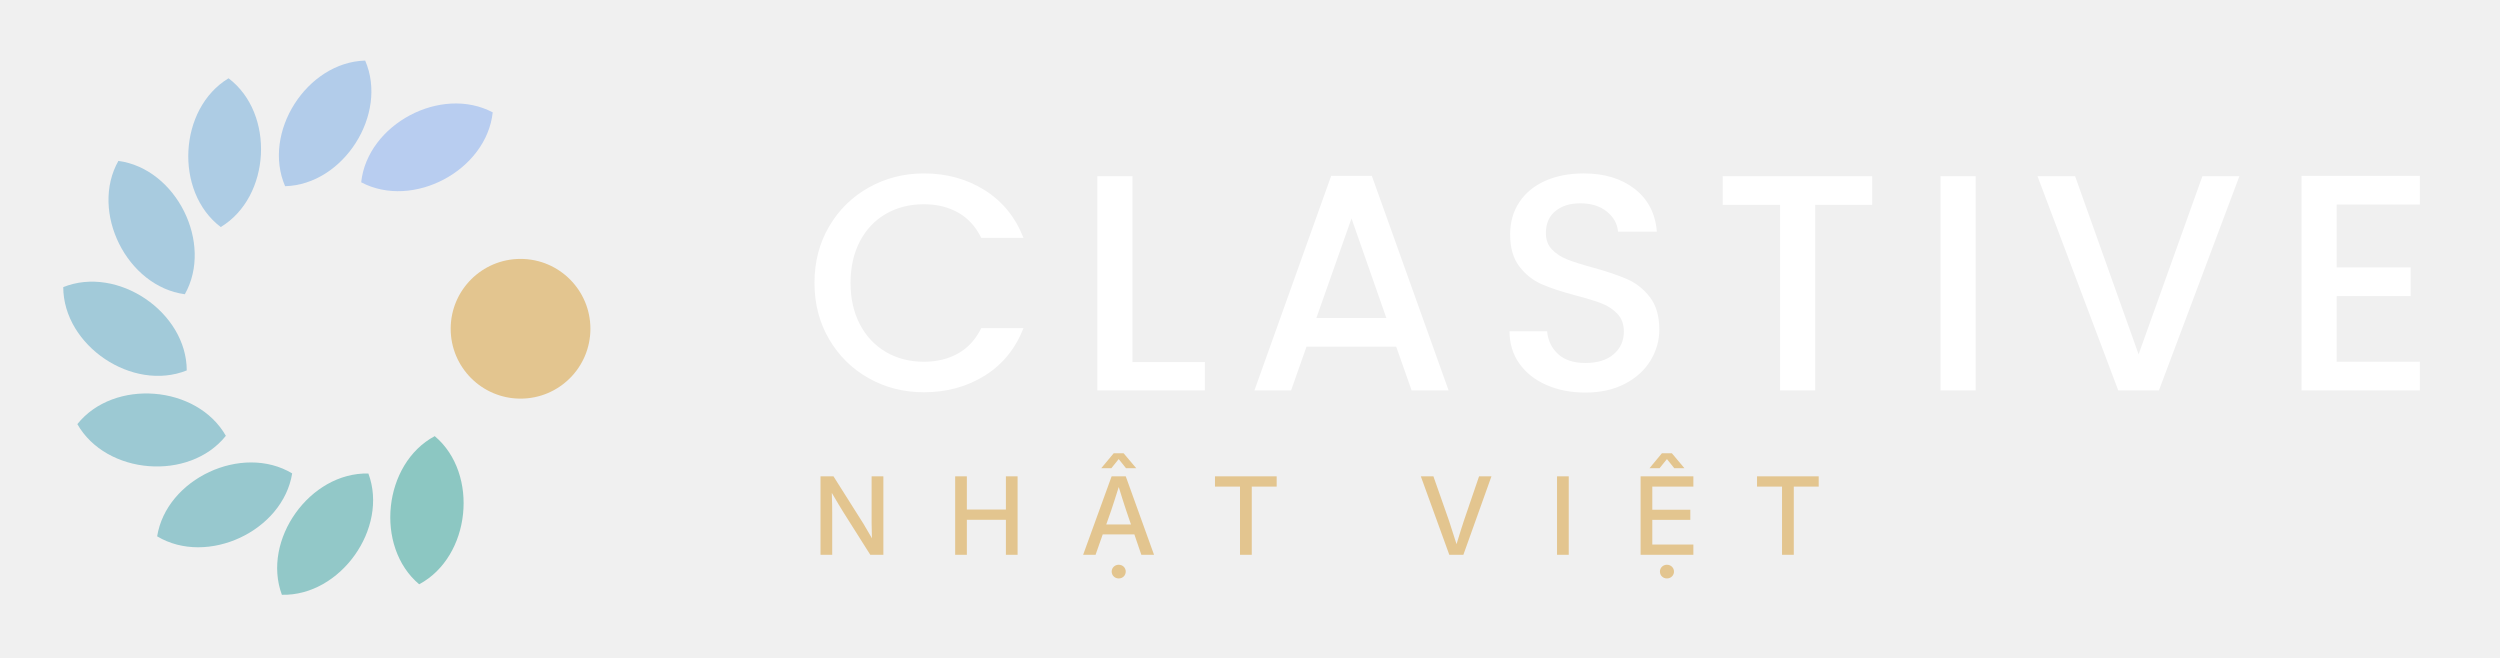
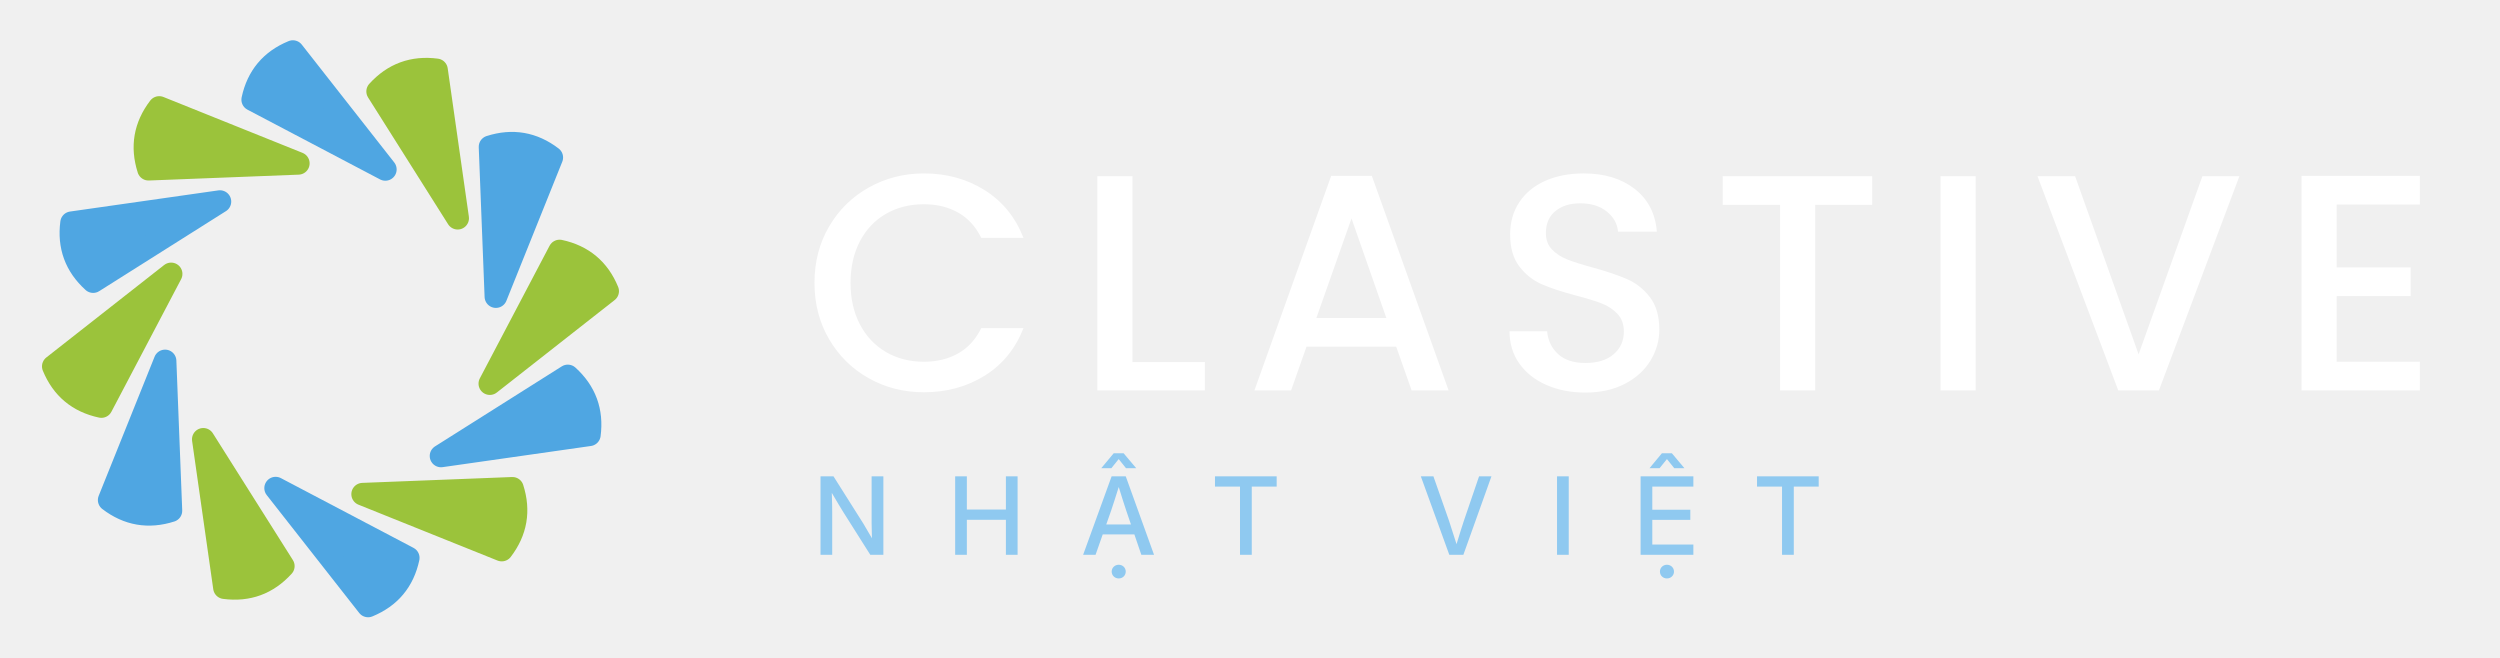
<svg xmlns="http://www.w3.org/2000/svg" viewBox="0 0 243 64" width="730" height="192" role="img" aria-label="Clastive Nhật Việt">
-   <path d="M0 -7.25 C 4.71 -4.06 4.71 4.06 0 7.25 C -4.71 4.06 -4.71 -4.06 0 -7.25Z" fill="#8cc7c2" transform="translate(41.39 49.66) rotate(186.0)" />
-   <path d="M0 -7.25 C 4.71 -4.06 4.71 4.06 0 7.25 C -4.71 4.06 -4.71 -4.06 0 -7.25Z" fill="#92c8c8" transform="translate(31.48 51.99) rotate(215.5)" />
-   <path d="M0 -7.25 C 4.71 -4.06 4.71 4.06 0 7.25 C -4.71 4.06 -4.71 -4.06 0 -7.25Z" fill="#97c8ce" transform="translate(21.70 49.14) rotate(245.0)" />
-   <path d="M0 -7.25 C 4.71 -4.06 4.71 4.06 0 7.25 C -4.71 4.06 -4.71 -4.06 0 -7.25Z" fill="#9cc9d3" transform="translate(14.59 41.85) rotate(274.5)" />
-   <path d="M0 -7.25 C 4.71 -4.06 4.71 4.06 0 7.25 C -4.71 4.06 -4.71 -4.06 0 -7.25Z" fill="#a2cad9" transform="translate(12.00 32.00) rotate(304.0)" />
-   <path d="M0 -7.25 C 4.71 -4.06 4.71 4.06 0 7.25 C -4.71 4.06 -4.71 -4.06 0 -7.25Z" fill="#a8cbdf" transform="translate(14.59 22.15) rotate(333.5)" />
-   <path d="M0 -7.25 C 4.71 -4.06 4.71 4.06 0 7.25 C -4.71 4.06 -4.71 -4.06 0 -7.25Z" fill="#adcce4" transform="translate(21.70 14.86) rotate(363.0)" />
-   <path d="M0 -7.25 C 4.71 -4.06 4.71 4.06 0 7.25 C -4.71 4.06 -4.71 -4.06 0 -7.25Z" fill="#b2ccea" transform="translate(31.48 12.01) rotate(392.5)" />
-   <path d="M0 -7.25 C 4.71 -4.06 4.71 4.06 0 7.25 C -4.71 4.06 -4.71 -4.06 0 -7.25Z" fill="#b8cdf0" transform="translate(41.39 14.34) rotate(422.0)" />
-   <circle cx="50.50" cy="32.00" r="6.8" fill="#e3c58f" />
+   <path d="M37.34 16.49 L24.43 9.70 Q25.15 6.33 28.34 5.02Z" fill="#4fa6e2" stroke="#4fa6e2" stroke-width="2.2" stroke-linejoin="round" />
+   <path d="M44.38 21.24 L36.59 8.90 Q38.90 6.35 42.32 6.80Z" fill="#9bc33b" stroke="#9bc33b" stroke-width="2.2" stroke-linejoin="round" />
+   <path d="M48.10 28.87 L47.53 14.29 Q50.81 13.24 53.54 15.33Z" fill="#4fa6e2" stroke="#4fa6e2" stroke-width="2.2" stroke-linejoin="round" />
+   <path d="M47.51 37.34 L54.30 24.43 Q57.67 25.15 58.98 28.34Z" fill="#9bc33b" stroke="#9bc33b" stroke-width="2.2" stroke-linejoin="round" />
+   <path d="M42.76 44.38 L55.10 36.59 Q57.65 38.90 57.20 42.32Z" fill="#4fa6e2" stroke="#4fa6e2" stroke-width="2.2" stroke-linejoin="round" />
+   <path d="M35.13 48.10 L49.71 47.53 Q50.76 50.81 48.67 53.54Z" fill="#9bc33b" stroke="#9bc33b" stroke-width="2.2" stroke-linejoin="round" />
+   <path d="M26.66 47.51 L39.57 54.30 Q38.85 57.67 35.66 58.98Z" fill="#4fa6e2" stroke="#4fa6e2" stroke-width="2.2" stroke-linejoin="round" />
+   <path d="M19.62 42.76 L27.41 55.10 Q25.10 57.65 21.68 57.20Z" fill="#9bc33b" stroke="#9bc33b" stroke-width="2.2" stroke-linejoin="round" />
+   <path d="M15.90 35.13 L16.47 49.71 Q13.19 50.76 10.46 48.67Z" fill="#4fa6e2" stroke="#4fa6e2" stroke-width="2.2" stroke-linejoin="round" />
+   <path d="M16.49 26.66 L9.70 39.57 Q6.33 38.85 5.02 35.66Z" fill="#9bc33b" stroke="#9bc33b" stroke-width="2.2" stroke-linejoin="round" />
+   <path d="M21.24 19.62 L8.90 27.41 Q6.35 25.10 6.80 21.68Z" fill="#4fa6e2" stroke="#4fa6e2" stroke-width="2.2" stroke-linejoin="round" />
+   <path d="M28.87 15.90 L14.29 16.47 Q13.24 13.19 15.33 10.46Z" fill="#9bc33b" stroke="#9bc33b" stroke-width="2.2" stroke-linejoin="round" />
  <path d="M89.76 16.88Q93.09 16.88 95.685 18.515Q98.28 20.15 99.45 23.15H95.34Q94.53 21.5 93.09 20.69Q91.65 19.88 89.76 19.88Q87.69 19.88 86.07 20.81Q84.45 21.74 83.535 23.48Q82.62 25.22 82.62 27.53Q82.62 29.84 83.535 31.58Q84.45 33.32 86.07 34.265Q87.69 35.21 89.76 35.21Q91.65 35.21 93.09 34.4Q94.53 33.59 95.34 31.94H99.45Q98.28 34.94 95.685 36.56Q93.09 38.18 89.76 38.18Q86.82 38.18 84.39 36.815Q81.96 35.45 80.535 33.02Q79.11 30.59 79.11 27.53Q79.11 24.47 80.535 22.04Q81.96 19.61 84.405 18.245Q86.85 16.88 89.76 16.88Z M110.06 35.24H117.11V38.0H106.64V17.15H110.06Z M135.73 33.74H127.0L125.5 38.0H121.93L129.4 17.12H133.36L140.83 38.0H137.23ZM134.77 30.95 131.38 21.26 127.96 30.95Z M146.76 32.24H150.42Q150.54 33.59 151.485 34.46Q152.43 35.33 154.14 35.33Q155.91 35.33 156.9 34.475Q157.89 33.62 157.89 32.27Q157.89 31.22 157.275 30.56Q156.66 29.9 155.745 29.54Q154.83 29.18 153.21 28.76Q151.17 28.22 149.895 27.665Q148.62 27.11 147.72 25.94Q146.82 24.77 146.82 22.82Q146.82 21.02 147.72 19.67Q148.62 18.32 150.24 17.6Q151.86 16.88 153.99 16.88Q157.02 16.88 158.955 18.395Q160.89 19.91 161.1 22.55H157.32Q157.23 21.41 156.24 20.6Q155.25 19.79 153.63 19.79Q152.16 19.79 151.23 20.54Q150.3 21.29 150.3 22.7Q150.3 23.66 150.885 24.275Q151.47 24.89 152.37 25.25Q153.27 25.61 154.83 26.03Q156.9 26.6 158.205 27.17Q159.51 27.74 160.425 28.925Q161.34 30.11 161.34 32.09Q161.34 33.68 160.485 35.09Q159.63 36.5 157.995 37.355Q156.36 38.21 154.14 38.21Q152.04 38.21 150.36 37.475Q148.68 36.74 147.72 35.39Q146.76 34.04 146.76 32.24Z M182.06 17.15V19.94H176.51V38.0H173.09V19.94H167.51V17.15Z M192.13 17.15V38.0H188.71V17.15Z M217.8 17.15 209.97 38.0H206.01L198.15 17.15H201.81L207.99 34.49L214.2 17.15Z M227.27 19.91V26.03H234.47V28.82H227.27V35.21H235.37V38.0H223.85V17.12H235.37V19.91Z" fill="#ffffff" />
-   <path d="M79.697 54.0H80.835V49.868C80.835 49.529 80.83 48.868 80.794 47.971C81.302 48.842 81.717 49.534 81.933 49.873L84.542 54.0H85.814V46.361H84.67V50.908C84.67 51.185 84.681 51.836 84.701 52.39C84.394 51.847 84.055 51.267 83.876 50.98L80.958 46.361H79.697Z M92.803 54.0H93.941V50.591H97.74V54.0H98.879V46.361H97.74V49.596H93.941V46.361H92.803Z M105.258 54.0H106.468L107.165 52.016H110.246L110.923 54.0H112.159L109.406 46.361H108.032ZM107.509 51.047 107.985 49.693C108.196 49.063 108.416 48.391 108.724 47.402C109.026 48.391 109.242 49.063 109.452 49.693L109.913 51.047ZM108.006 45.571 108.719 44.684 109.431 45.571H110.421V45.566L109.2 44.12H108.231L107.027 45.566V45.571ZM108.724 56.302C109.108 56.302 109.406 56.01 109.406 55.635C109.406 55.261 109.108 54.969 108.724 54.969C108.339 54.969 108.037 55.261 108.037 55.635C108.037 56.01 108.339 56.302 108.724 56.302Z M118.092 47.361H120.527V54.0H121.671V47.361H124.096V46.361H118.092Z  M140.899 54.0H142.268L145.001 46.361H143.796L142.325 50.667C142.14 51.221 141.909 51.959 141.602 52.964C141.284 51.959 141.048 51.221 140.864 50.667L139.351 46.361H138.126Z M152.524 46.361H151.385V54.0H152.524Z M159.518 54.0H164.655V53H160.656V50.601H164.358V49.611H160.656V47.361H164.655V46.361H159.518ZM161.364 45.571 162.082 44.684 162.794 45.571H163.779V45.566L162.564 44.12H161.589L160.39 45.566V45.571ZM162.082 56.302C162.466 56.302 162.769 56.01 162.769 55.635C162.769 55.261 162.466 54.969 162.082 54.969C161.697 54.969 161.4 55.261 161.4 55.635C161.4 56.01 161.697 56.302 162.082 56.302Z M170.85 47.361H173.285V54.0H174.429V47.361H176.854V46.361H170.85Z" fill="#e3c58f" />
+   <path d="M79.697 54.0H80.835V49.868C80.835 49.529 80.83 48.868 80.794 47.971C81.302 48.842 81.717 49.534 81.933 49.873L84.542 54.0H85.814V46.361H84.67V50.908C84.67 51.185 84.681 51.836 84.701 52.39C84.394 51.847 84.055 51.267 83.876 50.98L80.958 46.361H79.697Z M92.803 54.0H93.941V50.591H97.74V54.0H98.879V46.361H97.74V49.596H93.941V46.361H92.803Z M105.258 54.0H106.468L107.165 52.016H110.246L110.923 54.0H112.159L109.406 46.361H108.032ZM107.509 51.047 107.985 49.693C108.196 49.063 108.416 48.391 108.724 47.402C109.026 48.391 109.242 49.063 109.452 49.693L109.913 51.047ZM108.006 45.571 108.719 44.684 109.431 45.571H110.421V45.566L109.2 44.12H108.231L107.027 45.566V45.571ZM108.724 56.302C109.108 56.302 109.406 56.01 109.406 55.635C109.406 55.261 109.108 54.969 108.724 54.969C108.339 54.969 108.037 55.261 108.037 55.635C108.037 56.01 108.339 56.302 108.724 56.302Z M118.092 47.361H120.527V54.0H121.671V47.361H124.096V46.361H118.092Z  M140.899 54.0H142.268L145.001 46.361H143.796L142.325 50.667C142.14 51.221 141.909 51.959 141.602 52.964C141.284 51.959 141.048 51.221 140.864 50.667L139.351 46.361H138.126Z M152.524 46.361H151.385V54.0H152.524Z M159.518 54.0H164.655V53H160.656V50.601H164.358V49.611H160.656V47.361H164.655V46.361H159.518ZM161.364 45.571 162.082 44.684 162.794 45.571H163.779V45.566L162.564 44.12H161.589L160.39 45.566V45.571ZM162.082 56.302C162.466 56.302 162.769 56.01 162.769 55.635C162.769 55.261 162.466 54.969 162.082 54.969C161.697 54.969 161.4 55.261 161.4 55.635C161.4 56.01 161.697 56.302 162.082 56.302Z M170.85 47.361H173.285V54.0H174.429V47.361H176.854V46.361H170.85Z" fill="#8fc9f0" />
</svg>
